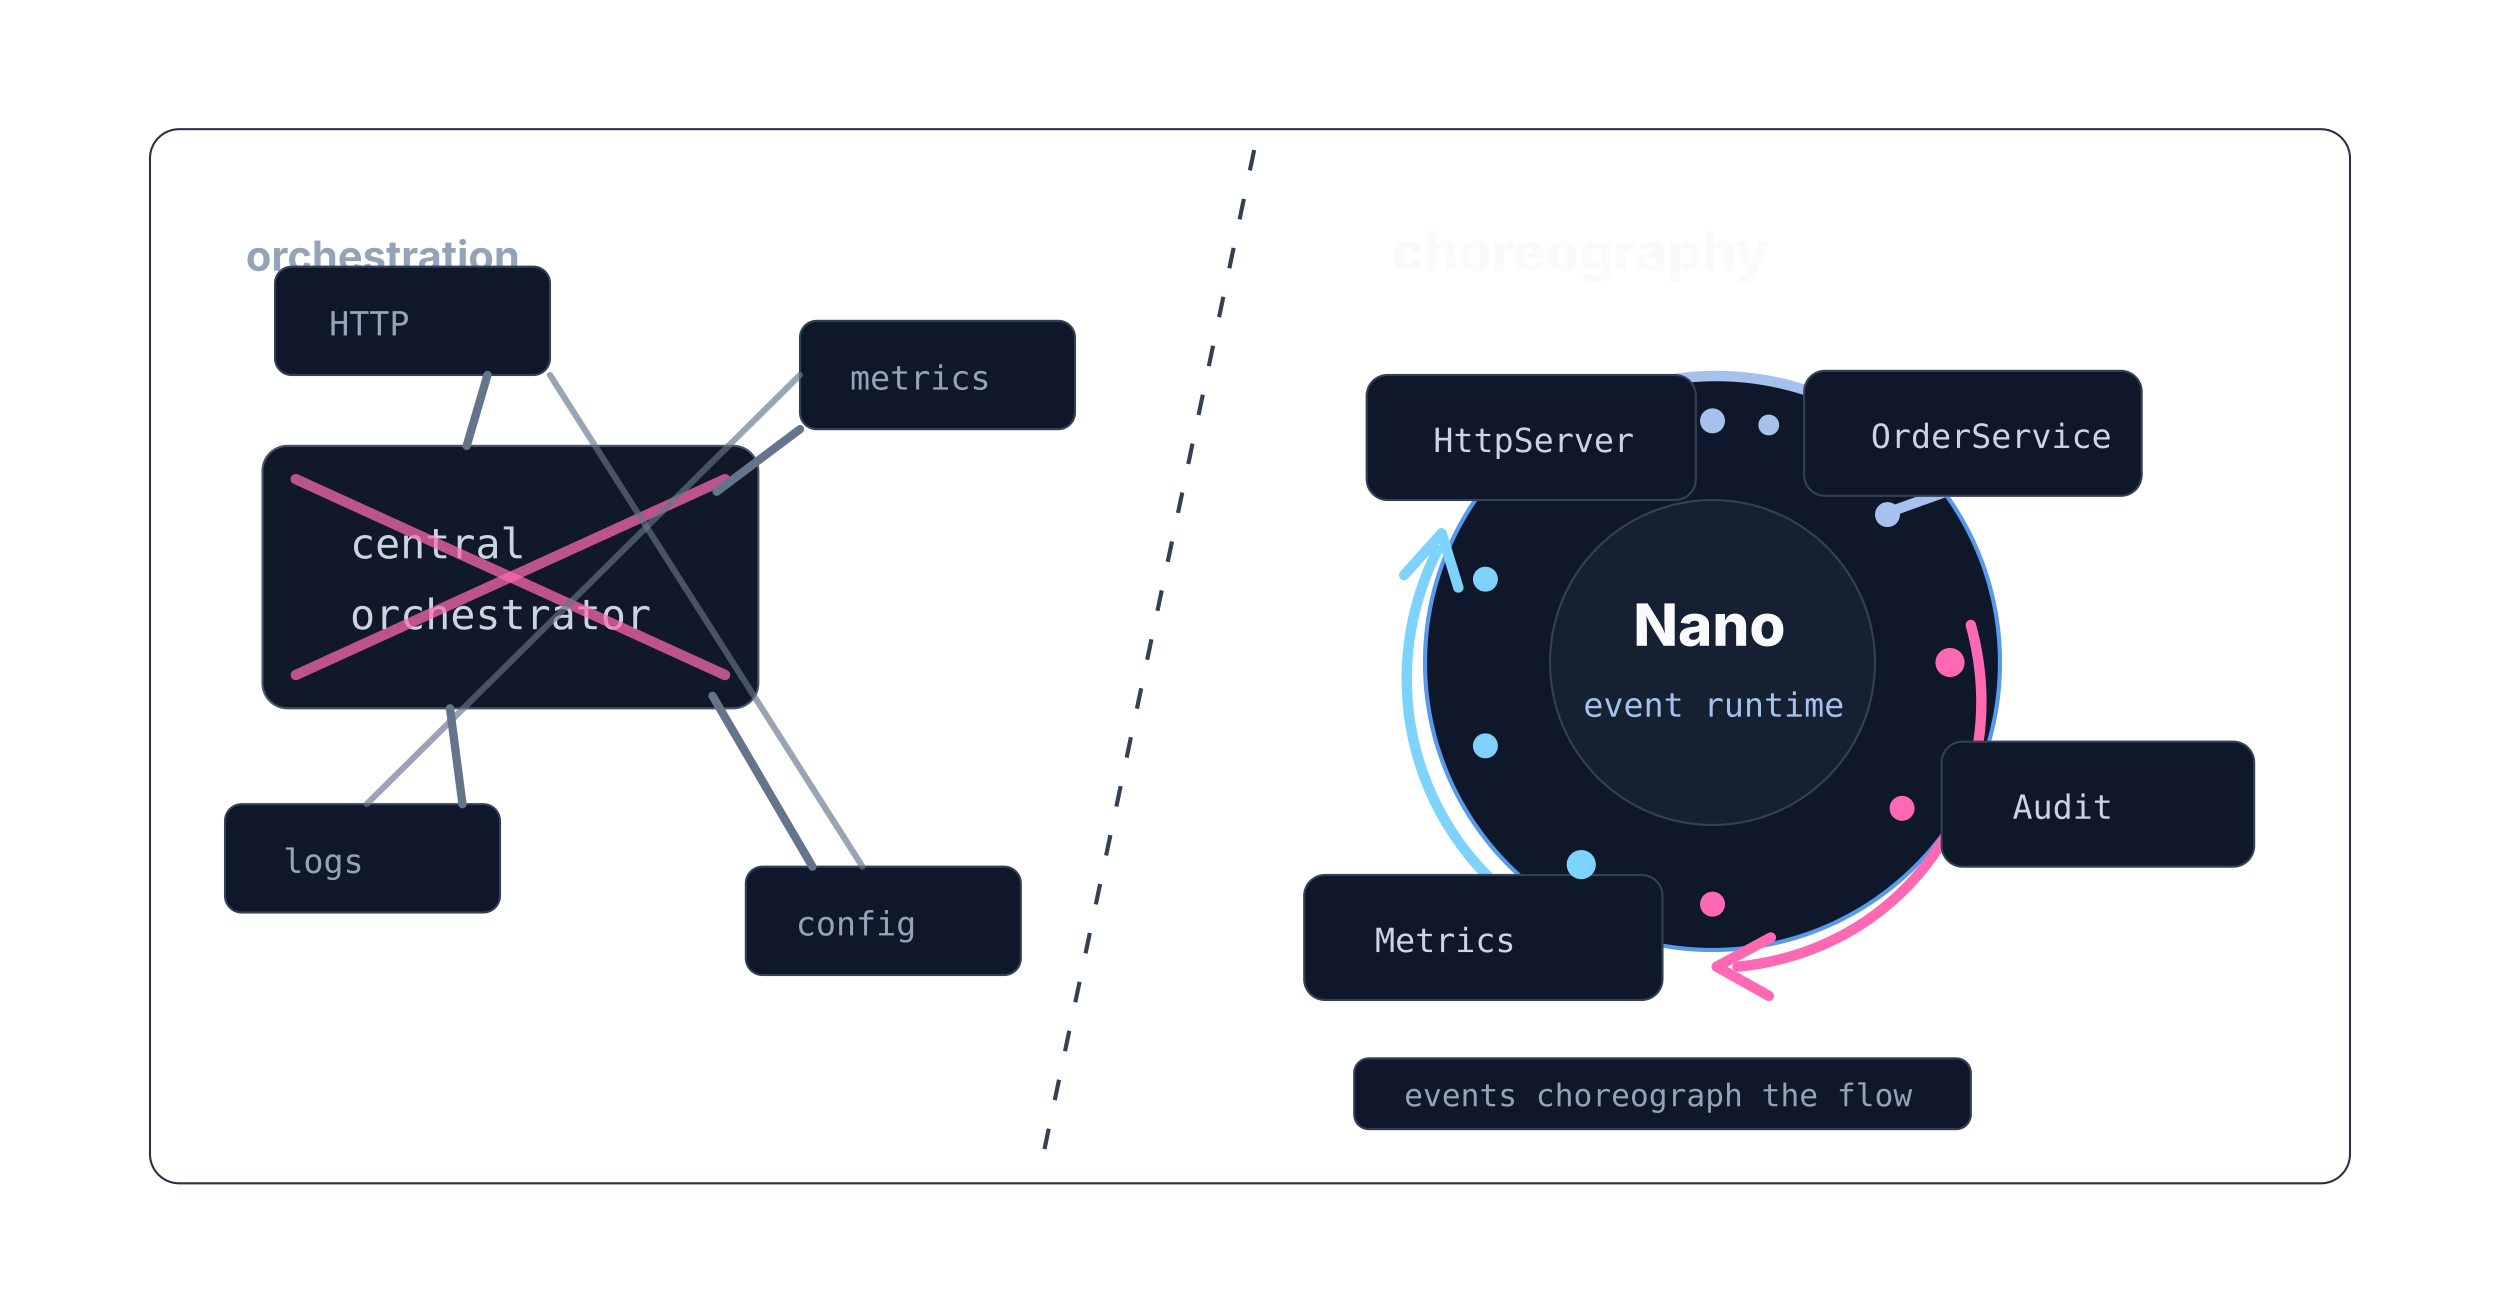
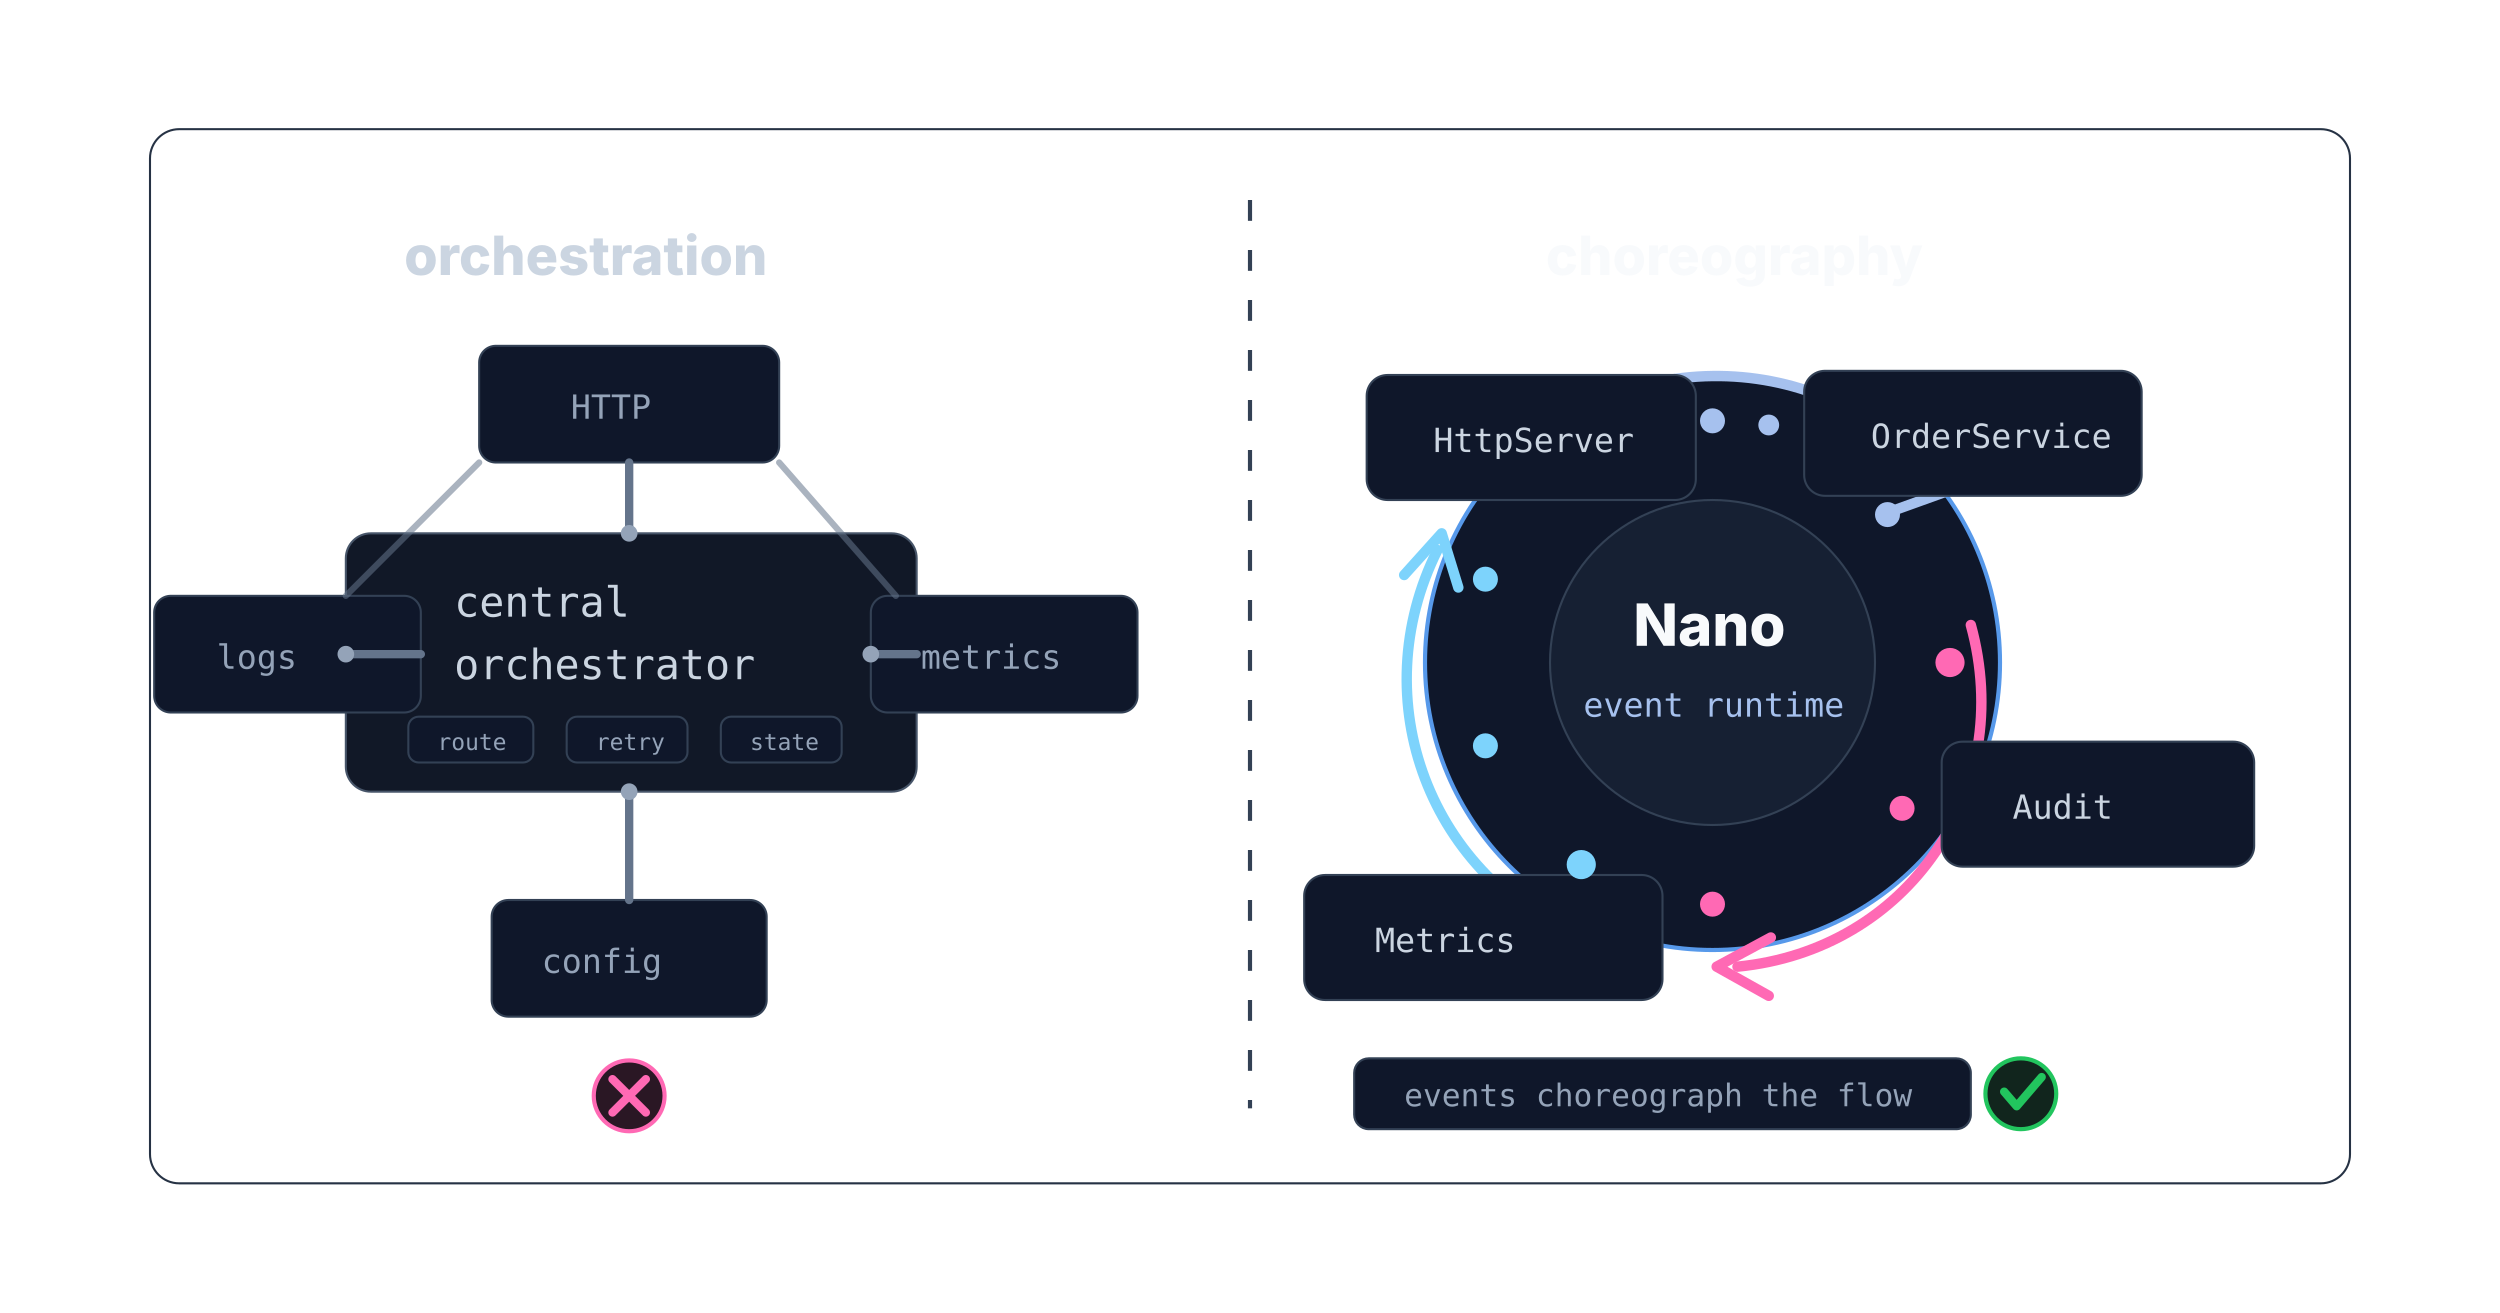
<svg xmlns="http://www.w3.org/2000/svg" width="1200" height="630" viewBox="0 0 1200 630" fill="none">
  <rect x="72" y="62" width="1056" height="506" rx="14" fill="transparent" stroke="#263244" />
-   <path d="M602 72L500 558" stroke="#334155" stroke-width="2" stroke-dasharray="10 14" />
-   <text x="118" y="130" fill="#94A3B8" font-family="Inter, Arial, sans-serif" font-size="20" font-weight="700">orchestration</text>
-   <text x="668" y="130" fill="#F8FAFC" font-family="Inter, Arial, sans-serif" font-size="26" font-weight="800">choreography</text>
-   <rect x="126" y="214" width="238" height="126" rx="12" fill="#111827" stroke="#475569" />
-   <text x="168" y="268" fill="#CBD5E1" font-family="ui-monospace, SFMono-Regular, Menlo, Consolas, monospace" font-size="20">central</text>
-   <text x="168" y="302" fill="#CBD5E1" font-family="ui-monospace, SFMono-Regular, Menlo, Consolas, monospace" font-size="20">orchestrator</text>
-   <path d="M142 230L348 324" stroke="#FF69B4" stroke-width="5" stroke-linecap="round" opacity=".72" />
-   <path d="M348 230L142 324" stroke="#FF69B4" stroke-width="5" stroke-linecap="round" opacity=".72" />
-   <rect x="132" y="128" width="132" height="52" rx="8" fill="#0F172A" stroke="#334155" />
-   <text x="158" y="161" fill="#94A3B8" font-family="ui-monospace, SFMono-Regular, Menlo, Consolas, monospace" font-size="16">HTTP</text>
-   <rect x="384" y="154" width="132" height="52" rx="8" fill="#0F172A" stroke="#334155" />
-   <text x="408" y="187" fill="#94A3B8" font-family="ui-monospace, SFMono-Regular, Menlo, Consolas, monospace" font-size="16">metrics</text>
-   <rect x="108" y="386" width="132" height="52" rx="8" fill="#0F172A" stroke="#334155" />
-   <text x="136" y="419" fill="#94A3B8" font-family="ui-monospace, SFMono-Regular, Menlo, Consolas, monospace" font-size="16">logs</text>
-   <rect x="358" y="416" width="132" height="52" rx="8" fill="#0F172A" stroke="#334155" />
-   <text x="382" y="449" fill="#94A3B8" font-family="ui-monospace, SFMono-Regular, Menlo, Consolas, monospace" font-size="16">config</text>
-   <path d="M234 180L224 214" stroke="#64748B" stroke-width="4" stroke-linecap="round" />
-   <path d="M384 206L344 236" stroke="#64748B" stroke-width="4" stroke-linecap="round" />
-   <path d="M222 386L216 340" stroke="#64748B" stroke-width="4" stroke-linecap="round" />
-   <path d="M390 416L342 334" stroke="#64748B" stroke-width="4" stroke-linecap="round" />
-   <path d="M264 180L414 416" stroke="#64748B" stroke-width="3" stroke-linecap="round" opacity=".65" />
-   <path d="M384 180L176 386" stroke="#64748B" stroke-width="3" stroke-linecap="round" opacity=".65" />
+   <path d="M600 96L600 532" stroke="#334155" stroke-width="2" stroke-dasharray="10 14" />
+   <text x="194" y="132" fill="#CBD5E1" font-family="Inter, Arial, sans-serif" font-size="26" font-weight="800">orchestration</text>
+   <text x="742" y="132" fill="#F8FAFC" font-family="Inter, Arial, sans-serif" font-size="26" font-weight="800">choreography</text>
+   <rect x="166" y="256" width="274" height="124" rx="12" fill="#111827" stroke="#475569" />
+   <text x="218" y="296" fill="#CBD5E1" font-family="ui-monospace, SFMono-Regular, Menlo, Consolas, monospace" font-size="20">central</text>
+   <text x="218" y="326" fill="#CBD5E1" font-family="ui-monospace, SFMono-Regular, Menlo, Consolas, monospace" font-size="20">orchestrator</text>
+   <rect x="196" y="344" width="60" height="22" rx="5" fill="#0F172A" stroke="#334155" />
+   <text x="210" y="360" fill="#94A3B8" font-family="ui-monospace, SFMono-Regular, Menlo, Consolas, monospace" font-size="11">route</text>
+   <rect x="272" y="344" width="58" height="22" rx="5" fill="#0F172A" stroke="#334155" />
+   <text x="286" y="360" fill="#94A3B8" font-family="ui-monospace, SFMono-Regular, Menlo, Consolas, monospace" font-size="11">retry</text>
+   <rect x="346" y="344" width="58" height="22" rx="5" fill="#0F172A" stroke="#334155" />
+   <text x="360" y="360" fill="#94A3B8" font-family="ui-monospace, SFMono-Regular, Menlo, Consolas, monospace" font-size="11">state</text>
+   <rect x="230" y="166" width="144" height="56" rx="8" fill="#0F172A" stroke="#334155" />
+   <text x="274" y="201" fill="#94A3B8" font-family="ui-monospace, SFMono-Regular, Menlo, Consolas, monospace" font-size="16">HTTP</text>
+   <rect x="418" y="286" width="128" height="56" rx="8" fill="#0F172A" stroke="#334155" />
+   <text x="442" y="321" fill="#94A3B8" font-family="ui-monospace, SFMono-Regular, Menlo, Consolas, monospace" font-size="16">metrics</text>
+   <rect x="74" y="286" width="128" height="56" rx="8" fill="#0F172A" stroke="#334155" />
+   <text x="104" y="321" fill="#94A3B8" font-family="ui-monospace, SFMono-Regular, Menlo, Consolas, monospace" font-size="16">logs</text>
+   <rect x="236" y="432" width="132" height="56" rx="8" fill="#0F172A" stroke="#334155" />
+   <text x="260" y="467" fill="#94A3B8" font-family="ui-monospace, SFMono-Regular, Menlo, Consolas, monospace" font-size="16">config</text>
+   <path d="M302 222L302 256" stroke="#64748B" stroke-width="4" stroke-linecap="round" />
+   <path d="M418 314L440 314" stroke="#64748B" stroke-width="4" stroke-linecap="round" />
+   <path d="M202 314L166 314" stroke="#64748B" stroke-width="4" stroke-linecap="round" />
+   <path d="M302 380L302 432" stroke="#64748B" stroke-width="4" stroke-linecap="round" />
+   <path d="M374 222L430 286" stroke="#64748B" stroke-width="3" stroke-linecap="round" opacity=".55" />
+   <path d="M230 222L166 286" stroke="#64748B" stroke-width="3" stroke-linecap="round" opacity=".55" />
+   <circle cx="302" cy="256" r="4" fill="#94A3B8" />
+   <circle cx="418" cy="314" r="4" fill="#94A3B8" />
+   <circle cx="166" cy="314" r="4" fill="#94A3B8" />
+   <circle cx="302" cy="380" r="4" fill="#94A3B8" />
+   <circle cx="302" cy="526" r="17" fill="#2A1724" stroke="#FF69B4" stroke-width="2" />
+   <path d="M294 518L310 534M310 518L294 534" stroke="#FF69B4" stroke-width="4" stroke-linecap="round" />
  <circle cx="822" cy="318" r="138" fill="#0F172A" stroke="#5799EA" stroke-width="2" />
  <circle cx="822" cy="318" r="78" fill="#162033" stroke="#334155" />
  <text x="784" y="310" fill="#F8FAFC" font-family="Inter, Arial, sans-serif" font-size="28" font-weight="800">Nano</text>
  <text x="760" y="344" fill="#A6C1EE" font-family="ui-monospace, SFMono-Regular, Menlo, Consolas, monospace" font-size="16">event runtime</text>
  <path d="M718 228C774 166 870 164 926 226" stroke="#A6C1EE" stroke-width="5" stroke-linecap="round" />
  <path d="M912 222L934 236L909 245" stroke="#A6C1EE" stroke-width="5" stroke-linecap="round" stroke-linejoin="round" />
  <path d="M946 300C968 380 916 456 834 464" stroke="#FF69B4" stroke-width="5" stroke-linecap="round" />
  <path d="M850 450L824 464L849 478" stroke="#FF69B4" stroke-width="5" stroke-linecap="round" stroke-linejoin="round" />
  <path d="M762 452C686 422 654 336 690 264" stroke="#7DD3FC" stroke-width="5" stroke-linecap="round" />
  <path d="M700 282L692 256L674 276" stroke="#7DD3FC" stroke-width="5" stroke-linecap="round" stroke-linejoin="round" />
  <rect x="656" y="180" width="158" height="60" rx="10" fill="#0F172A" stroke="#334155" />
  <text x="688" y="217" fill="#CBD5E1" font-family="ui-monospace, SFMono-Regular, Menlo, Consolas, monospace" font-size="16">HttpServer</text>
  <rect x="866" y="178" width="162" height="60" rx="10" fill="#0F172A" stroke="#334155" />
  <text x="898" y="215" fill="#CBD5E1" font-family="ui-monospace, SFMono-Regular, Menlo, Consolas, monospace" font-size="16">OrderService</text>
  <rect x="932" y="356" width="150" height="60" rx="10" fill="#0F172A" stroke="#334155" />
  <text x="966" y="393" fill="#CBD5E1" font-family="ui-monospace, SFMono-Regular, Menlo, Consolas, monospace" font-size="16">Audit</text>
  <rect x="626" y="420" width="172" height="60" rx="10" fill="#0F172A" stroke="#334155" />
  <text x="660" y="457" fill="#CBD5E1" font-family="ui-monospace, SFMono-Regular, Menlo, Consolas, monospace" font-size="16">Metrics</text>
  <rect x="650" y="508" width="296" height="34" rx="7" fill="#0F172A" stroke="#334155" />
  <text x="674" y="531" fill="#94A3B8" font-family="ui-monospace, SFMono-Regular, Menlo, Consolas, monospace" font-size="15">events choreograph the flow</text>
+   <circle cx="970" cy="525" r="17" fill="#11251D" stroke="#22C55E" stroke-width="2" />
+   <path d="M962 524L968 531L980 517" stroke="#22C55E" stroke-width="4" stroke-linecap="round" stroke-linejoin="round" />
  <circle cx="822" cy="202" r="6" fill="#A6C1EE" />
  <circle cx="906" cy="247" r="6" fill="#A6C1EE" />
  <circle cx="936" cy="318" r="7" fill="#FF69B4" />
  <circle cx="913" cy="388" r="6" fill="#FF69B4" />
  <circle cx="822" cy="434" r="6" fill="#FF69B4" />
  <circle cx="759" cy="415" r="7" fill="#7DD3FC" />
  <circle cx="713" cy="358" r="6" fill="#7DD3FC" />
  <circle cx="713" cy="278" r="6" fill="#7DD3FC" />
  <circle cx="849" cy="204" r="5" fill="#A6C1EE" />
</svg>
